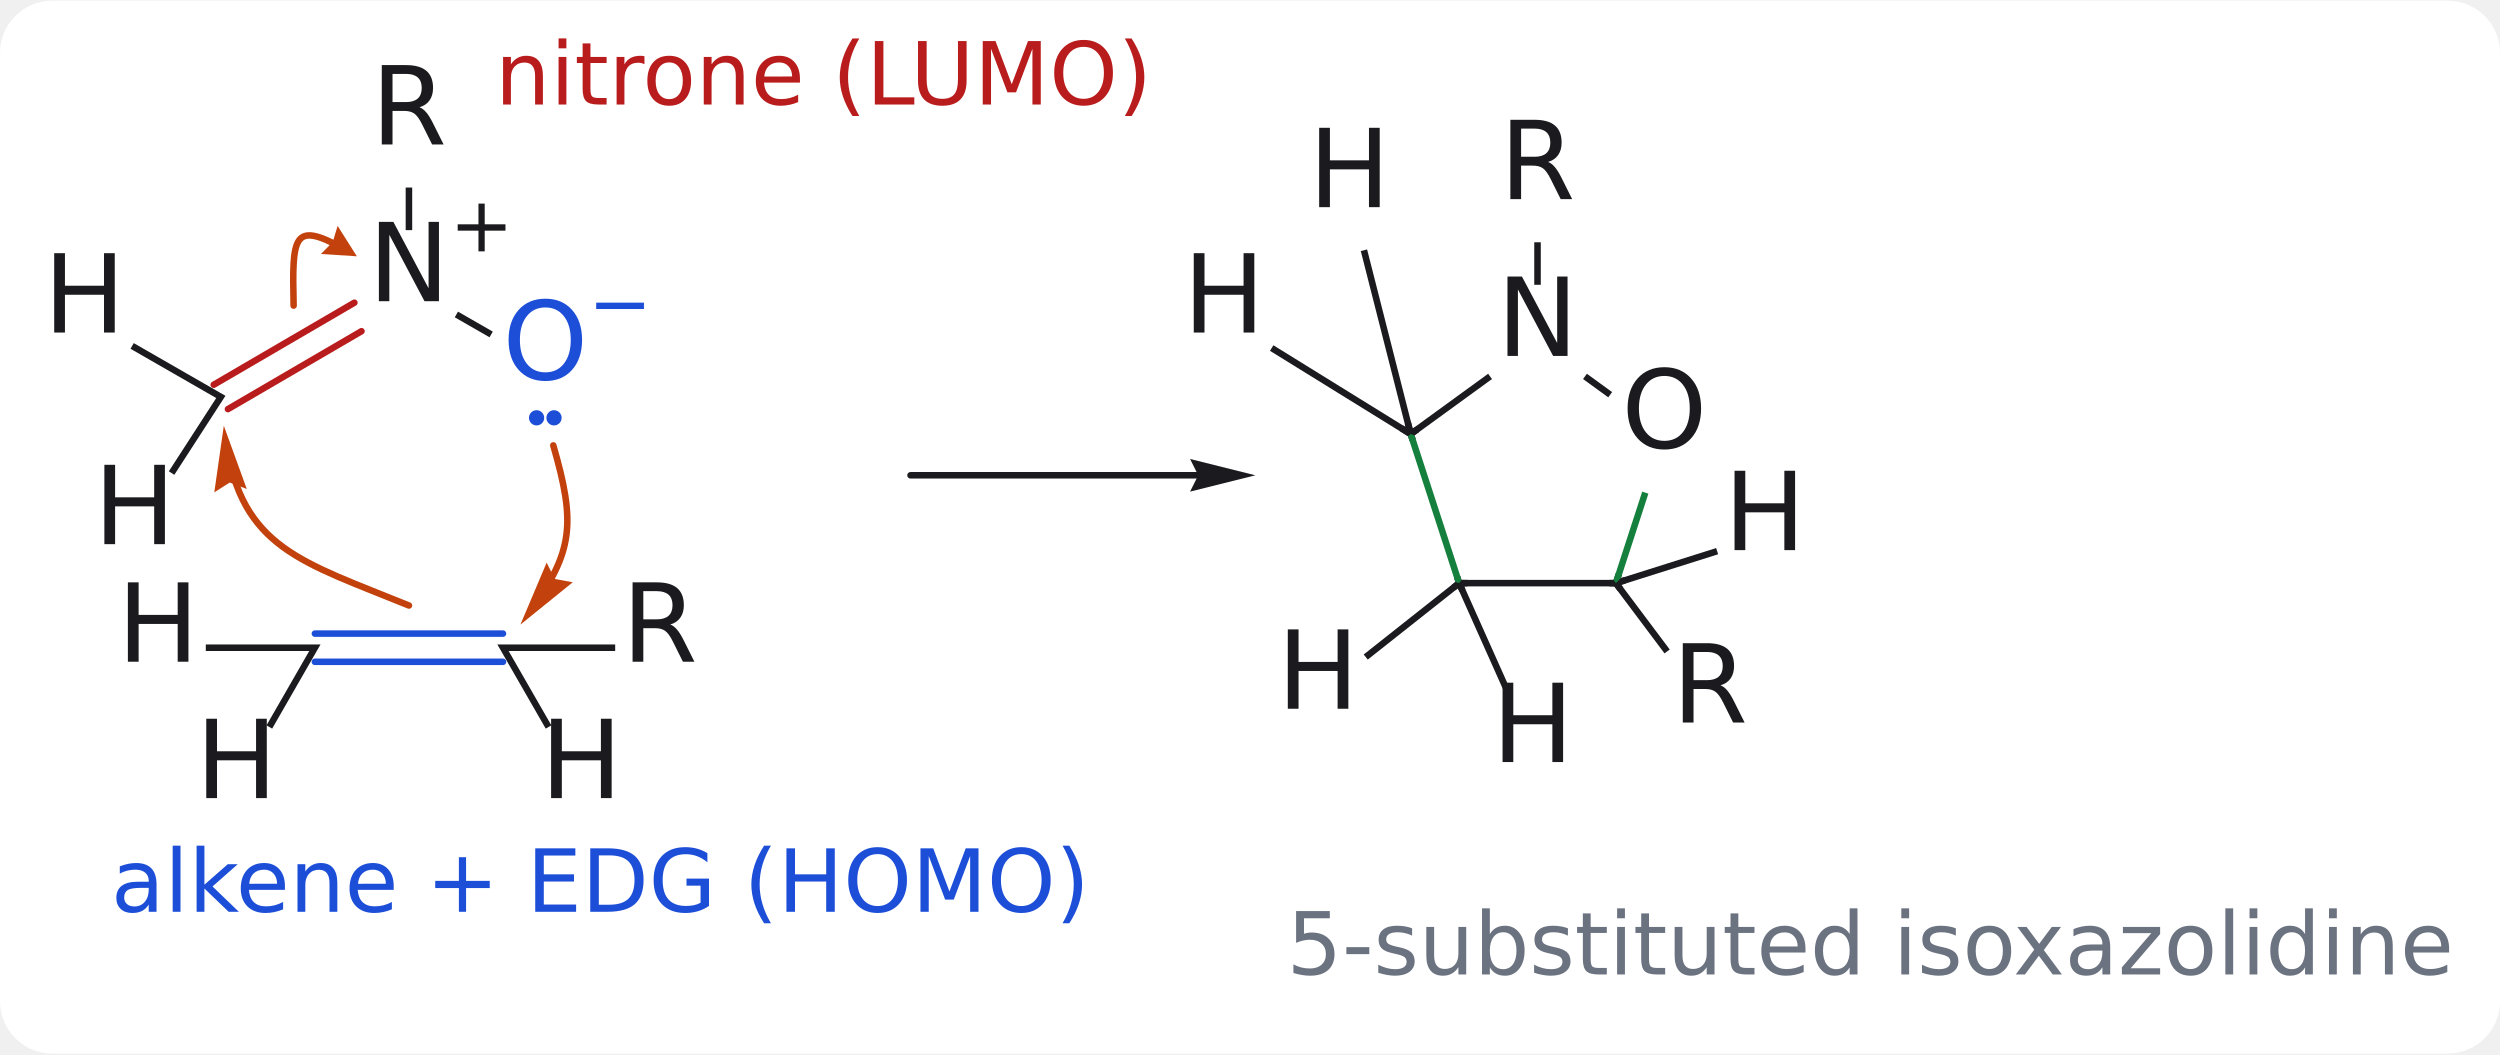
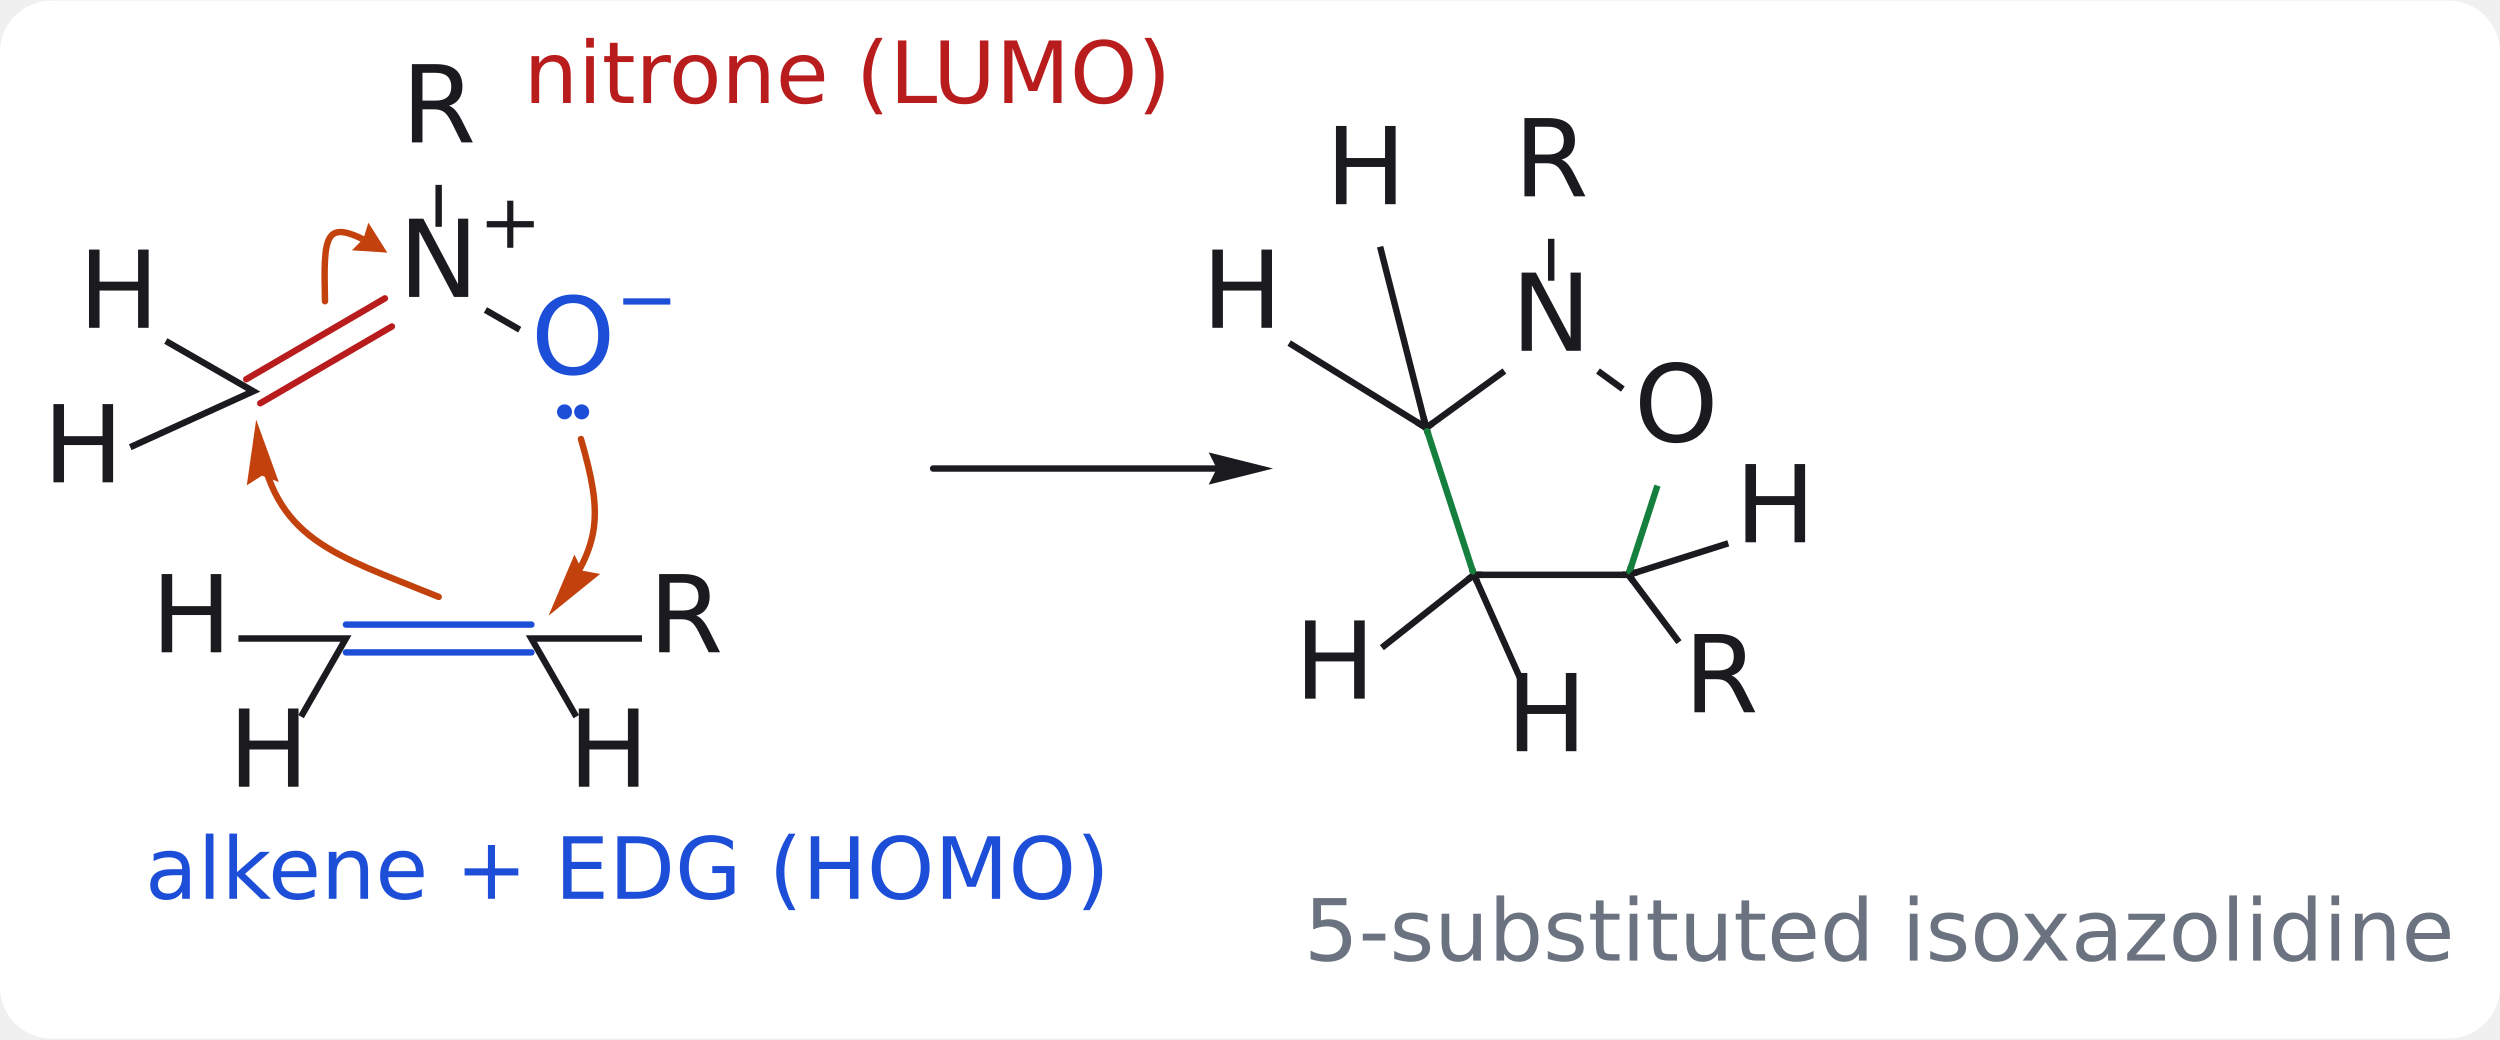
- <svg xmlns="http://www.w3.org/2000/svg" viewBox="-109.573 -76.767 669.867 282.1" width="415" height="175">
+ <svg xmlns="http://www.w3.org/2000/svg" viewBox="-119.233 -76.767 679.527 282.1" width="421" height="175">
  <style>.c-ink.fill{fill:#1b1b1f}.c-ink.stroke{stroke:#1b1b1f}.c-arrow.fill{fill:#c2410c}.c-arrow.stroke{stroke:#c2410c}.c-nu.fill{fill:#1d4ed8}.c-nu.stroke{stroke:#1d4ed8}.c-el.fill{fill:#b91c1c}.c-el.stroke{stroke:#b91c1c}.c-good.fill{fill:#15803d}.c-good.stroke{stroke:#15803d}.c-muted.fill{fill:#6b7280}.c-muted.stroke{stroke:#6b7280}.card{fill:#ffffff}@media (prefers-color-scheme: dark){.c-ink.fill{fill:#e6e6ea}.c-ink.stroke{stroke:#e6e6ea}.c-arrow.fill{fill:#ff9f5a}.c-arrow.stroke{stroke:#ff9f5a}.c-nu.fill{fill:#8ab4ff}.c-nu.stroke{stroke:#8ab4ff}.c-el.fill{fill:#ff8a8a}.c-el.stroke{stroke:#ff8a8a}.c-good.fill{fill:#6ee7a0}.c-good.stroke{stroke:#6ee7a0}.c-muted.fill{fill:#9ca3af}.c-muted.stroke{stroke:#9ca3af}.card{fill:#1e1e1e}}</style>
-   <rect class="card" x="-109.573" y="-76.767" width="669.867" height="282.100" rx="14" />
+   <rect class="card" x="-119.233" y="-76.767" width="679.527" height="282.100" rx="14" />
  <path class="c-el stroke" d="M-12.713 11.792 L-48.495 32.665 " fill="none" stroke-width="1.75" stroke-linecap="round" stroke-linejoin="round" />
  <path class="c-el stroke" d="M-14.618 4.151 L-52.305 26.135 " fill="none" stroke-width="1.75" stroke-linecap="round" stroke-linejoin="round" />
  <path class="c-nu stroke" d="M-25.2 92.82 L25.2 92.82 " fill="none" stroke-width="1.75" stroke-linecap="round" stroke-linejoin="round" />
  <path class="c-nu stroke" d="M-25.2 100.38 L25.2 100.38 " fill="none" stroke-width="1.75" stroke-linecap="round" stroke-linejoin="round" />
  <path class="c-ink fill stroke" d="M324.757 77.95 L325.028 77.118 L323.363 76.577 L322.764 78.421 L323.4 79.296 Z M322.764 78.421 L321.65 78.421 L321.65 80.171 L322.962 80.171 L323.4 79.296 Z M322.962 80.171 L323.966 81.509 L325.366 80.459 L324.841 79.759 L323.4 79.296 Z M324.841 79.759 L326.119 79.355 L325.592 77.686 L324.757 77.95 L323.4 79.296 Z " stroke-width="0" stroke-linecap="round" stroke-linejoin="round" />
  <path class="c-ink fill stroke" d="M282.749 80.171 L283.624 80.171 L283.624 78.421 L282.036 78.421 L281.4 79.296 Z M282.036 78.421 L281.691 77.361 L280.027 77.902 L280.38 78.987 L281.4 79.296 Z M281.06 80.681 L281.508 81.684 L283.106 80.97 L282.749 80.171 L281.4 79.296 Z M280.38 78.987 L279.288 79.851 L280.374 81.223 L281.06 80.681 L281.4 79.296 Z " stroke-width="0" stroke-linecap="round" stroke-linejoin="round" />
  <path class="c-ink fill stroke" d="M267.689 39.929 L268.131 41.289 L269.795 40.748 L269.451 39.688 L268.422 39.354 Z M269.451 39.688 L270.688 38.788 L269.66 37.373 L268.952 37.887 L268.422 39.354 Z M267.04 37.47 L266.296 37.009 L265.375 38.497 L267.689 39.929 L268.422 39.354 Z M268.952 37.887 L268.52 36.19 L266.824 36.622 L267.04 37.47 L268.422 39.354 Z " stroke-width="0" stroke-linecap="round" stroke-linejoin="round" />
-   <path class="c-ink fill stroke" d="M0.875 -15.298 L0.875 -26.702 L-0.875 -26.702 L-0.875 -15.298 Z M12.277 8.065 L21.596 13.421 L22.468 11.904 L13.149 6.548 Z M-49.164 29.101 L-73.734 14.981 L-74.606 16.498 L-51.636 29.699 Z M-51.636 29.699 L-64.336 49.327 L-62.867 50.277 L-49.164 29.101 Z M-23.688 95.725 L-54.43 95.725 L-54.43 97.475 L-26.712 97.475 Z M-26.712 97.475 L-38.167 117.406 L-36.649 118.278 L-23.688 95.725 Z M26.712 97.475 L55.263 97.475 L55.263 95.725 L23.688 95.725 Z M23.688 95.725 L36.649 118.278 L38.167 117.406 L26.712 97.475 Z M314.599 24.606 L321.356 29.517 L322.385 28.102 L315.628 23.19 Z M322.764 78.421 L282.036 78.421 L281.4 79.296 L282.749 80.171 L322.962 80.171 L323.4 79.296 Z M269.451 39.688 L290.201 24.606 L289.172 23.19 L268.952 37.887 L268.422 39.354 Z M303.275 -0.64 L303.275 -12.044 L301.525 -12.044 L301.525 -0.64 Z M322.962 80.171 L336.426 98.123 L337.827 97.073 L324.841 79.759 L323.4 79.296 Z M324.841 79.759 L350.793 71.563 L350.266 69.894 L324.757 77.95 L323.4 79.296 Z M281.06 80.681 L293.506 108.539 L295.104 107.825 L282.749 80.171 L281.4 79.296 Z M280.38 78.987 L255.827 98.411 L256.913 99.784 L281.06 80.681 L281.4 79.296 Z M267.04 37.47 L231.631 15.558 L230.71 17.046 L267.689 39.929 L268.422 39.354 Z M268.952 37.887 L256.74 -10.118 L255.044 -9.686 L267.04 37.47 L268.422 39.354 Z " stroke-width="0" stroke-linecap="round" stroke-linejoin="round" />
+   <path class="c-ink fill stroke" d="M0.875 -15.298 L0.875 -26.702 L-0.875 -26.702 L-0.875 -15.298 Z M12.277 8.065 L21.596 13.421 L22.468 11.904 L13.149 6.548 Z M-48.486 29.491 L-73.734 14.981 L-74.606 16.498 L-52.314 29.309 Z M-52.314 29.309 L-84.192 43.799 L-83.468 45.392 L-48.486 29.491 Z M-23.688 95.725 L-54.43 95.725 L-54.43 97.475 L-26.712 97.475 Z M-26.712 97.475 L-38.167 117.406 L-36.649 118.278 L-23.688 95.725 Z M26.712 97.475 L55.263 97.475 L55.263 95.725 L23.688 95.725 Z M23.688 95.725 L36.649 118.278 L38.167 117.406 L26.712 97.475 Z M314.599 24.606 L321.356 29.517 L322.385 28.102 L315.628 23.19 Z M322.764 78.421 L282.036 78.421 L281.4 79.296 L282.749 80.171 L322.962 80.171 L323.4 79.296 Z M269.451 39.688 L290.201 24.606 L289.172 23.19 L268.952 37.887 L268.422 39.354 Z M303.275 -0.64 L303.275 -12.044 L301.525 -12.044 L301.525 -0.64 Z M322.962 80.171 L336.426 98.123 L337.827 97.073 L324.841 79.759 L323.4 79.296 Z M324.841 79.759 L350.793 71.563 L350.266 69.894 L324.757 77.95 L323.4 79.296 Z M281.06 80.681 L293.506 108.539 L295.104 107.825 L282.749 80.171 L281.4 79.296 Z M280.38 78.987 L255.827 98.411 L256.913 99.784 L281.06 80.681 L281.4 79.296 Z M267.04 37.47 L231.631 15.558 L230.71 17.046 L267.689 39.929 L268.422 39.354 Z M268.952 37.887 L256.74 -10.118 L255.044 -9.686 L267.04 37.47 L268.422 39.354 Z " stroke-width="0" stroke-linecap="round" stroke-linejoin="round" />
  <path class="c-good fill stroke" d="M330.446 54.78 L322.764 78.421 L323.4 79.296 L324.757 77.95 L332.11 55.321 Z M282.036 78.421 L269.451 39.688 L268.422 39.354 L267.689 39.929 L280.38 78.987 L281.4 79.296 Z " stroke-width="0" stroke-linecap="round" stroke-linejoin="round" />
  <text class="c-ink fill" xml:space="preserve" x="-10.909" y="-16.442" font-family="DejaVu Sans, Noto Sans CJK KR, Noto Sans CJK JP, sans-serif" font-size="29.167" font-weight="normal" font-style="normal" text-decoration="none" dominant-baseline="text-before-edge">N</text>
  <text class="c-ink fill" xml:space="preserve" x="10.909" y="-23.734" font-family="DejaVu Sans, Noto Sans CJK KR, Noto Sans CJK JP, sans-serif" font-size="20.417" font-weight="normal" font-style="normal" text-decoration="none" dominant-baseline="text-before-edge">+</text>
  <text class="c-ink fill" xml:space="preserve" x="-10.133" y="-58.442" font-family="DejaVu Sans, Noto Sans CJK KR, Noto Sans CJK JP, sans-serif" font-size="29.167" font-weight="normal" font-style="normal" text-decoration="none" dominant-baseline="text-before-edge">R</text>
  <text class="c-nu fill" xml:space="preserve" x="25.061" y="4.544" font-family="DejaVu Sans, Noto Sans CJK KR, Noto Sans CJK JP, sans-serif" font-size="29.167" font-weight="normal" font-style="normal" text-decoration="none" dominant-baseline="text-before-edge">O</text>
  <text class="c-nu fill" xml:space="preserve" x="48.019" y="-2.748" font-family="DejaVu Sans, Noto Sans CJK KR, Noto Sans CJK JP, sans-serif" font-size="20.417" font-weight="normal" font-style="normal" text-decoration="none" dominant-baseline="text-before-edge">−</text>
  <path class="c-nu fill stroke" d="M37.707 35 C37.707 34.356 38.229 33.833 38.873 33.833 C39.518 33.833 40.04 34.356 40.04 35 C40.04 35.644 39.518 36.167 38.873 36.167 C38.229 36.167 37.707 35.644 37.707 35 Z " stroke-width="1.75" stroke-linecap="round" stroke-linejoin="round" />
  <path class="c-nu fill stroke" d="M33.04 35 C33.04 34.356 33.562 33.833 34.207 33.833 C34.851 33.833 35.373 34.356 35.373 35 C35.373 35.644 34.851 36.167 34.207 36.167 C33.562 36.167 33.04 35.644 33.04 35 Z " stroke-width="1.75" stroke-linecap="round" stroke-linejoin="round" />
  <text class="c-ink fill" xml:space="preserve" x="-97.906" y="-8.042" font-family="DejaVu Sans, Noto Sans CJK KR, Noto Sans CJK JP, sans-serif" font-size="29.167" font-weight="normal" font-style="normal" text-decoration="none" dominant-baseline="text-before-edge">H</text>
-   <text class="c-ink fill" xml:space="preserve" x="-84.466" y="48.658" font-family="DejaVu Sans, Noto Sans CJK KR, Noto Sans CJK JP, sans-serif" font-size="29.167" font-weight="normal" font-style="normal" text-decoration="none" dominant-baseline="text-before-edge">H</text>
+   <text class="c-ink fill" xml:space="preserve" x="-107.566" y="33.958" font-family="DejaVu Sans, Noto Sans CJK KR, Noto Sans CJK JP, sans-serif" font-size="29.167" font-weight="normal" font-style="normal" text-decoration="none" dominant-baseline="text-before-edge">H</text>
  <text class="c-ink fill" xml:space="preserve" x="-78.166" y="80.158" font-family="DejaVu Sans, Noto Sans CJK KR, Noto Sans CJK JP, sans-serif" font-size="29.167" font-weight="normal" font-style="normal" text-decoration="none" dominant-baseline="text-before-edge">H</text>
  <text class="c-ink fill" xml:space="preserve" x="-57.166" y="116.698" font-family="DejaVu Sans, Noto Sans CJK KR, Noto Sans CJK JP, sans-serif" font-size="29.167" font-weight="normal" font-style="normal" text-decoration="none" dominant-baseline="text-before-edge">H</text>
  <text class="c-ink fill" xml:space="preserve" x="57.067" y="80.158" font-family="DejaVu Sans, Noto Sans CJK KR, Noto Sans CJK JP, sans-serif" font-size="29.167" font-weight="normal" font-style="normal" text-decoration="none" dominant-baseline="text-before-edge">R</text>
  <text class="c-ink fill" xml:space="preserve" x="35.234" y="116.698" font-family="DejaVu Sans, Noto Sans CJK KR, Noto Sans CJK JP, sans-serif" font-size="29.167" font-weight="normal" font-style="normal" text-decoration="none" dominant-baseline="text-before-edge">H</text>
  <text class="c-ink fill" xml:space="preserve" x="291.491" y="-1.784" font-family="DejaVu Sans, Noto Sans CJK KR, Noto Sans CJK JP, sans-serif" font-size="29.167" font-weight="normal" font-style="normal" text-decoration="none" dominant-baseline="text-before-edge">N</text>
  <text class="c-ink fill" xml:space="preserve" x="324.899" y="22.898" font-family="DejaVu Sans, Noto Sans CJK KR, Noto Sans CJK JP, sans-serif" font-size="29.167" font-weight="normal" font-style="normal" text-decoration="none" dominant-baseline="text-before-edge">O</text>
  <text class="c-ink fill" xml:space="preserve" x="292.267" y="-43.784" font-family="DejaVu Sans, Noto Sans CJK KR, Noto Sans CJK JP, sans-serif" font-size="29.167" font-weight="normal" font-style="normal" text-decoration="none" dominant-baseline="text-before-edge">R</text>
  <text class="c-ink fill" xml:space="preserve" x="338.467" y="96.454" font-family="DejaVu Sans, Noto Sans CJK KR, Noto Sans CJK JP, sans-serif" font-size="29.167" font-weight="normal" font-style="normal" text-decoration="none" dominant-baseline="text-before-edge">R</text>
  <text class="c-ink fill" xml:space="preserve" x="352.334" y="50.254" font-family="DejaVu Sans, Noto Sans CJK KR, Noto Sans CJK JP, sans-serif" font-size="29.167" font-weight="normal" font-style="normal" text-decoration="none" dominant-baseline="text-before-edge">H</text>
  <text class="c-ink fill" xml:space="preserve" x="290.174" y="107.038" font-family="DejaVu Sans, Noto Sans CJK KR, Noto Sans CJK JP, sans-serif" font-size="29.167" font-weight="normal" font-style="normal" text-decoration="none" dominant-baseline="text-before-edge">H</text>
  <text class="c-ink fill" xml:space="preserve" x="232.634" y="92.758" font-family="DejaVu Sans, Noto Sans CJK KR, Noto Sans CJK JP, sans-serif" font-size="29.167" font-weight="normal" font-style="normal" text-decoration="none" dominant-baseline="text-before-edge">H</text>
  <text class="c-ink fill" xml:space="preserve" x="207.434" y="-8.042" font-family="DejaVu Sans, Noto Sans CJK KR, Noto Sans CJK JP, sans-serif" font-size="29.167" font-weight="normal" font-style="normal" text-decoration="none" dominant-baseline="text-before-edge">H</text>
  <text class="c-ink fill" xml:space="preserve" x="241.034" y="-41.642" font-family="DejaVu Sans, Noto Sans CJK KR, Noto Sans CJK JP, sans-serif" font-size="29.167" font-weight="normal" font-style="normal" text-decoration="none" dominant-baseline="text-before-edge">H</text>
  <path class="c-ink stroke" d="M134.4 50.4 L222.425 50.4 " fill="none" stroke-width="1.75" stroke-linecap="round" stroke-linejoin="round" />
  <path class="c-ink fill stroke" d="M226.8 50.4 L209.3 46.025 L211.488 50.4 L209.3 54.775 Z " stroke-width="0" stroke-linecap="round" stroke-linejoin="round" />
  <path class="c-arrow stroke" d="M38.677 42.387 C44.739 63.342 44.041 70.789 32.461 86.889 " fill="none" stroke-width="1.75" stroke-linecap="round" stroke-linejoin="round" />
  <path class="c-arrow fill stroke" d="M29.864 90.41 L43.889 79.066 L39.078 78.18 L36.9 73.801 Z " stroke-width="0" stroke-linecap="round" stroke-linejoin="round" />
  <path class="c-arrow stroke" d="M0 85.29 C-28.835 73.542 -44.725 69.922 -49.052 41.451 " fill="none" stroke-width="1.75" stroke-linecap="round" stroke-linejoin="round" />
  <path class="c-arrow fill stroke" d="M-49.603 37.109 L-52.154 54.966 L-48.027 52.34 L-43.45 54.066 Z " stroke-width="0" stroke-linecap="round" stroke-linejoin="round" />
  <path class="c-arrow stroke" d="M-30.899 4.931 C-31.285 -13.496 -31.189 -17.851 -17.744 -10.458 " fill="none" stroke-width="1.75" stroke-linecap="round" stroke-linejoin="round" />
  <path class="c-arrow fill stroke" d="M-13.949 -8.279 L-19.108 -16.428 L-20.417 -12.117 L-23.574 -8.903 Z " stroke-width="0" stroke-linecap="round" stroke-linejoin="round" />
  <text class="c-el fill" xml:space="preserve" x="23.1" y="-65.1" font-family="DejaVu Sans, Noto Sans CJK KR, Noto Sans CJK JP, sans-serif" font-size="23.333" font-weight="normal" font-style="normal" text-decoration="none" dominant-baseline="text-before-edge">nitrone (LUMO)</text>
  <text class="c-nu fill" xml:space="preserve" x="-79.8" y="151.2" font-family="DejaVu Sans, Noto Sans CJK KR, Noto Sans CJK JP, sans-serif" font-size="23.333" font-weight="normal" font-style="normal" text-decoration="none" dominant-baseline="text-before-edge">alkene + EDG (HOMO)</text>
  <text class="c-muted fill" xml:space="preserve" x="235.2" y="168" font-family="DejaVu Sans, Noto Sans CJK KR, Noto Sans CJK JP, sans-serif" font-size="23.333" font-weight="normal" font-style="normal" text-decoration="none" dominant-baseline="text-before-edge">5-substituted isoxazolidine</text>
</svg>
